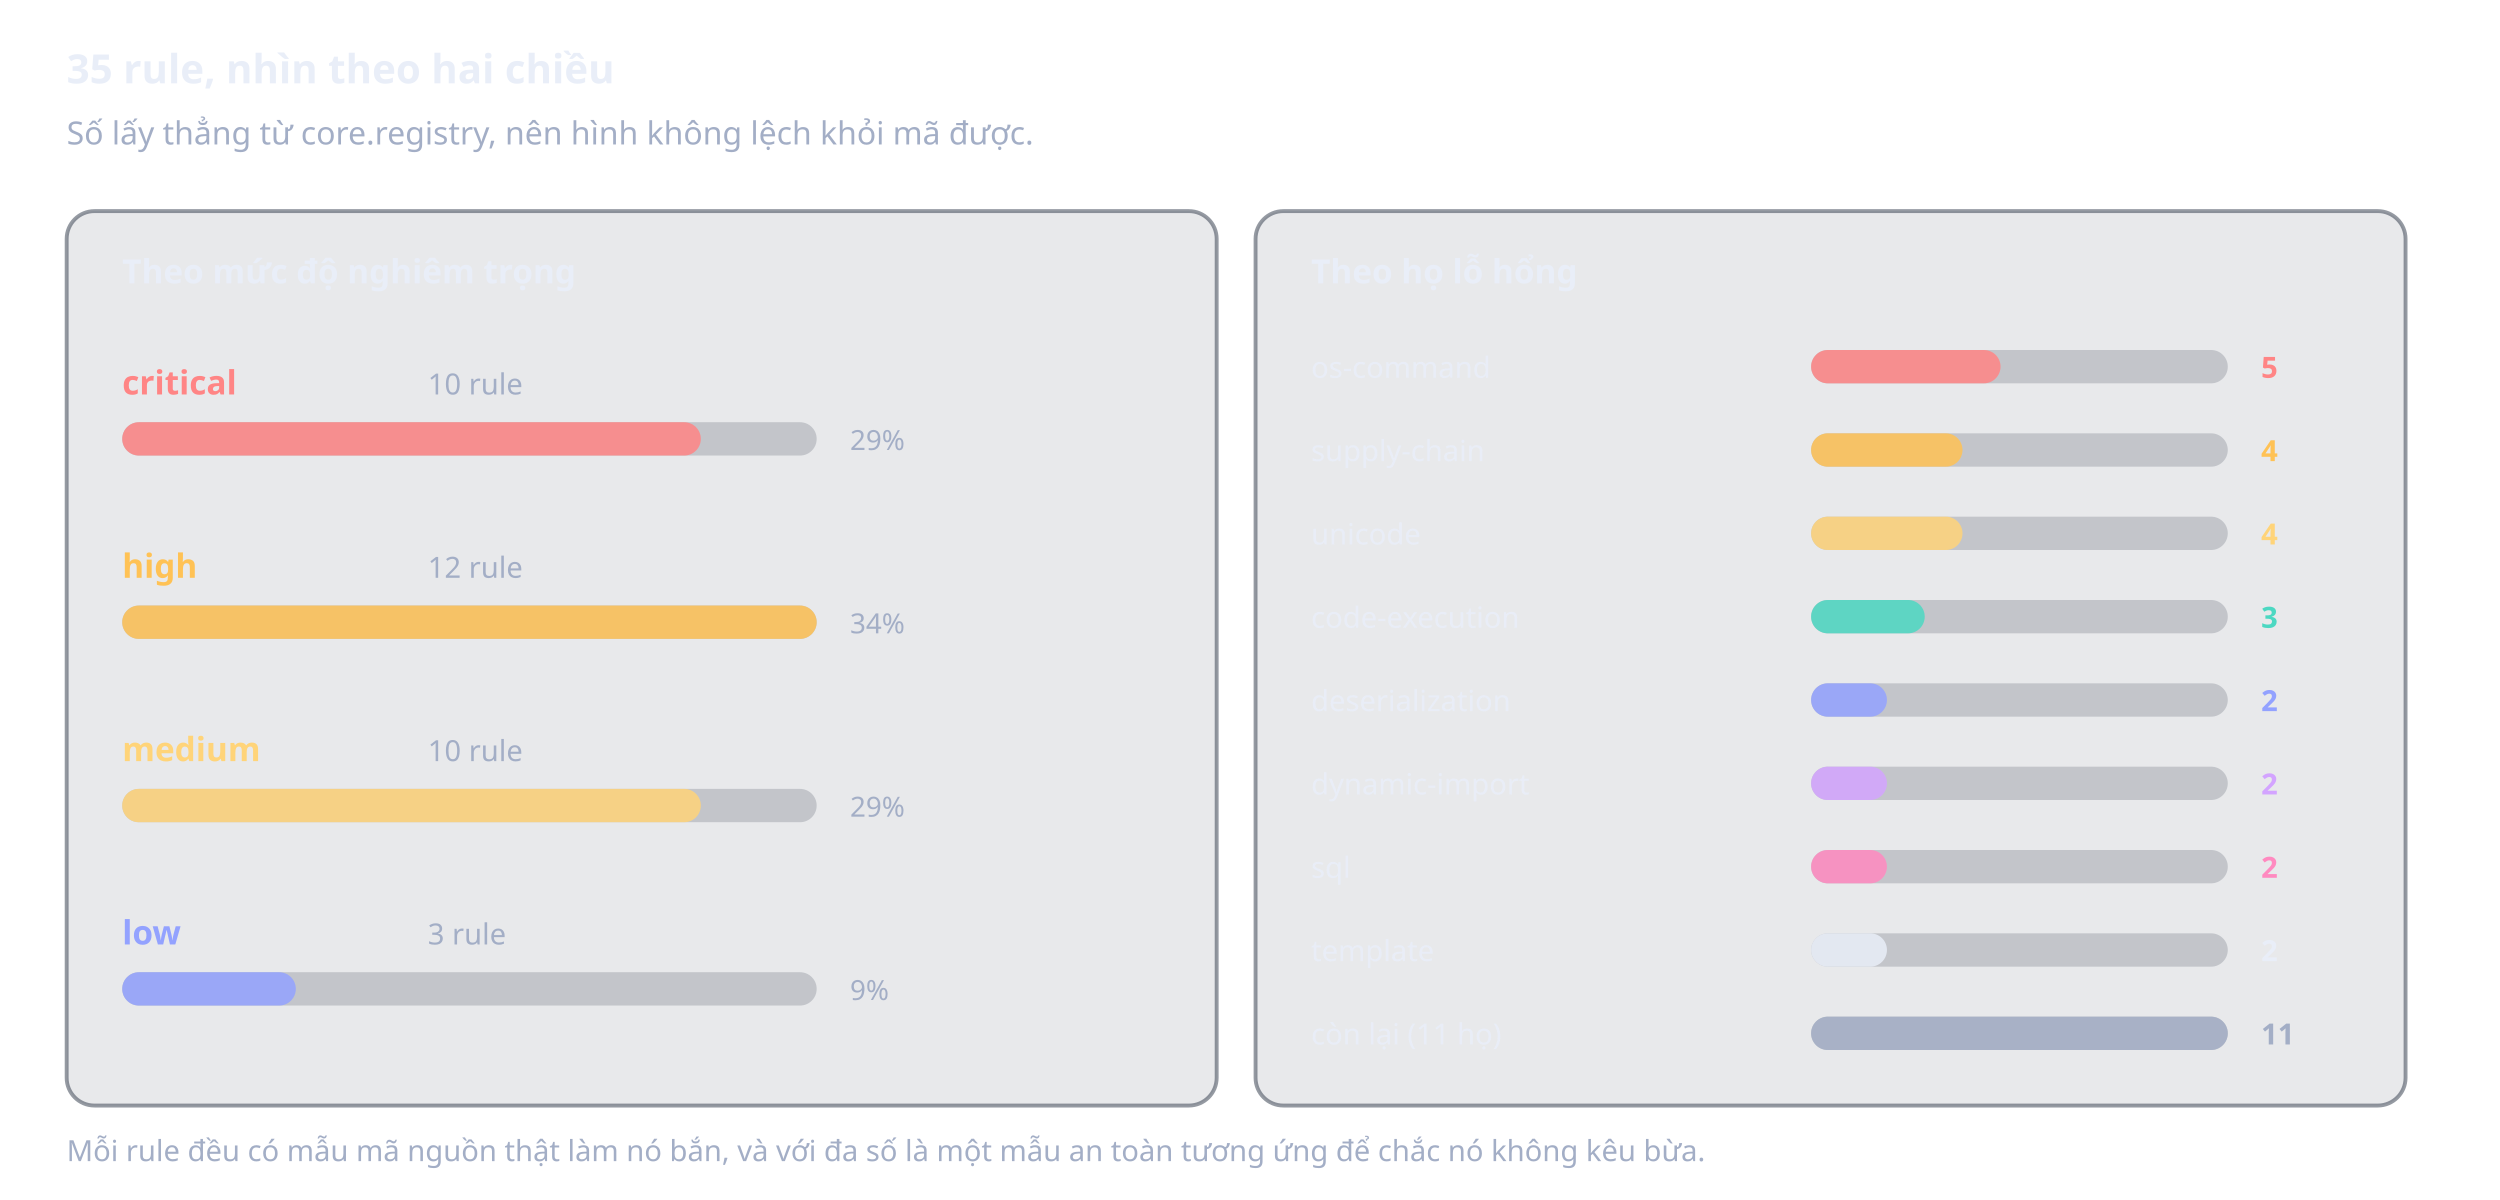
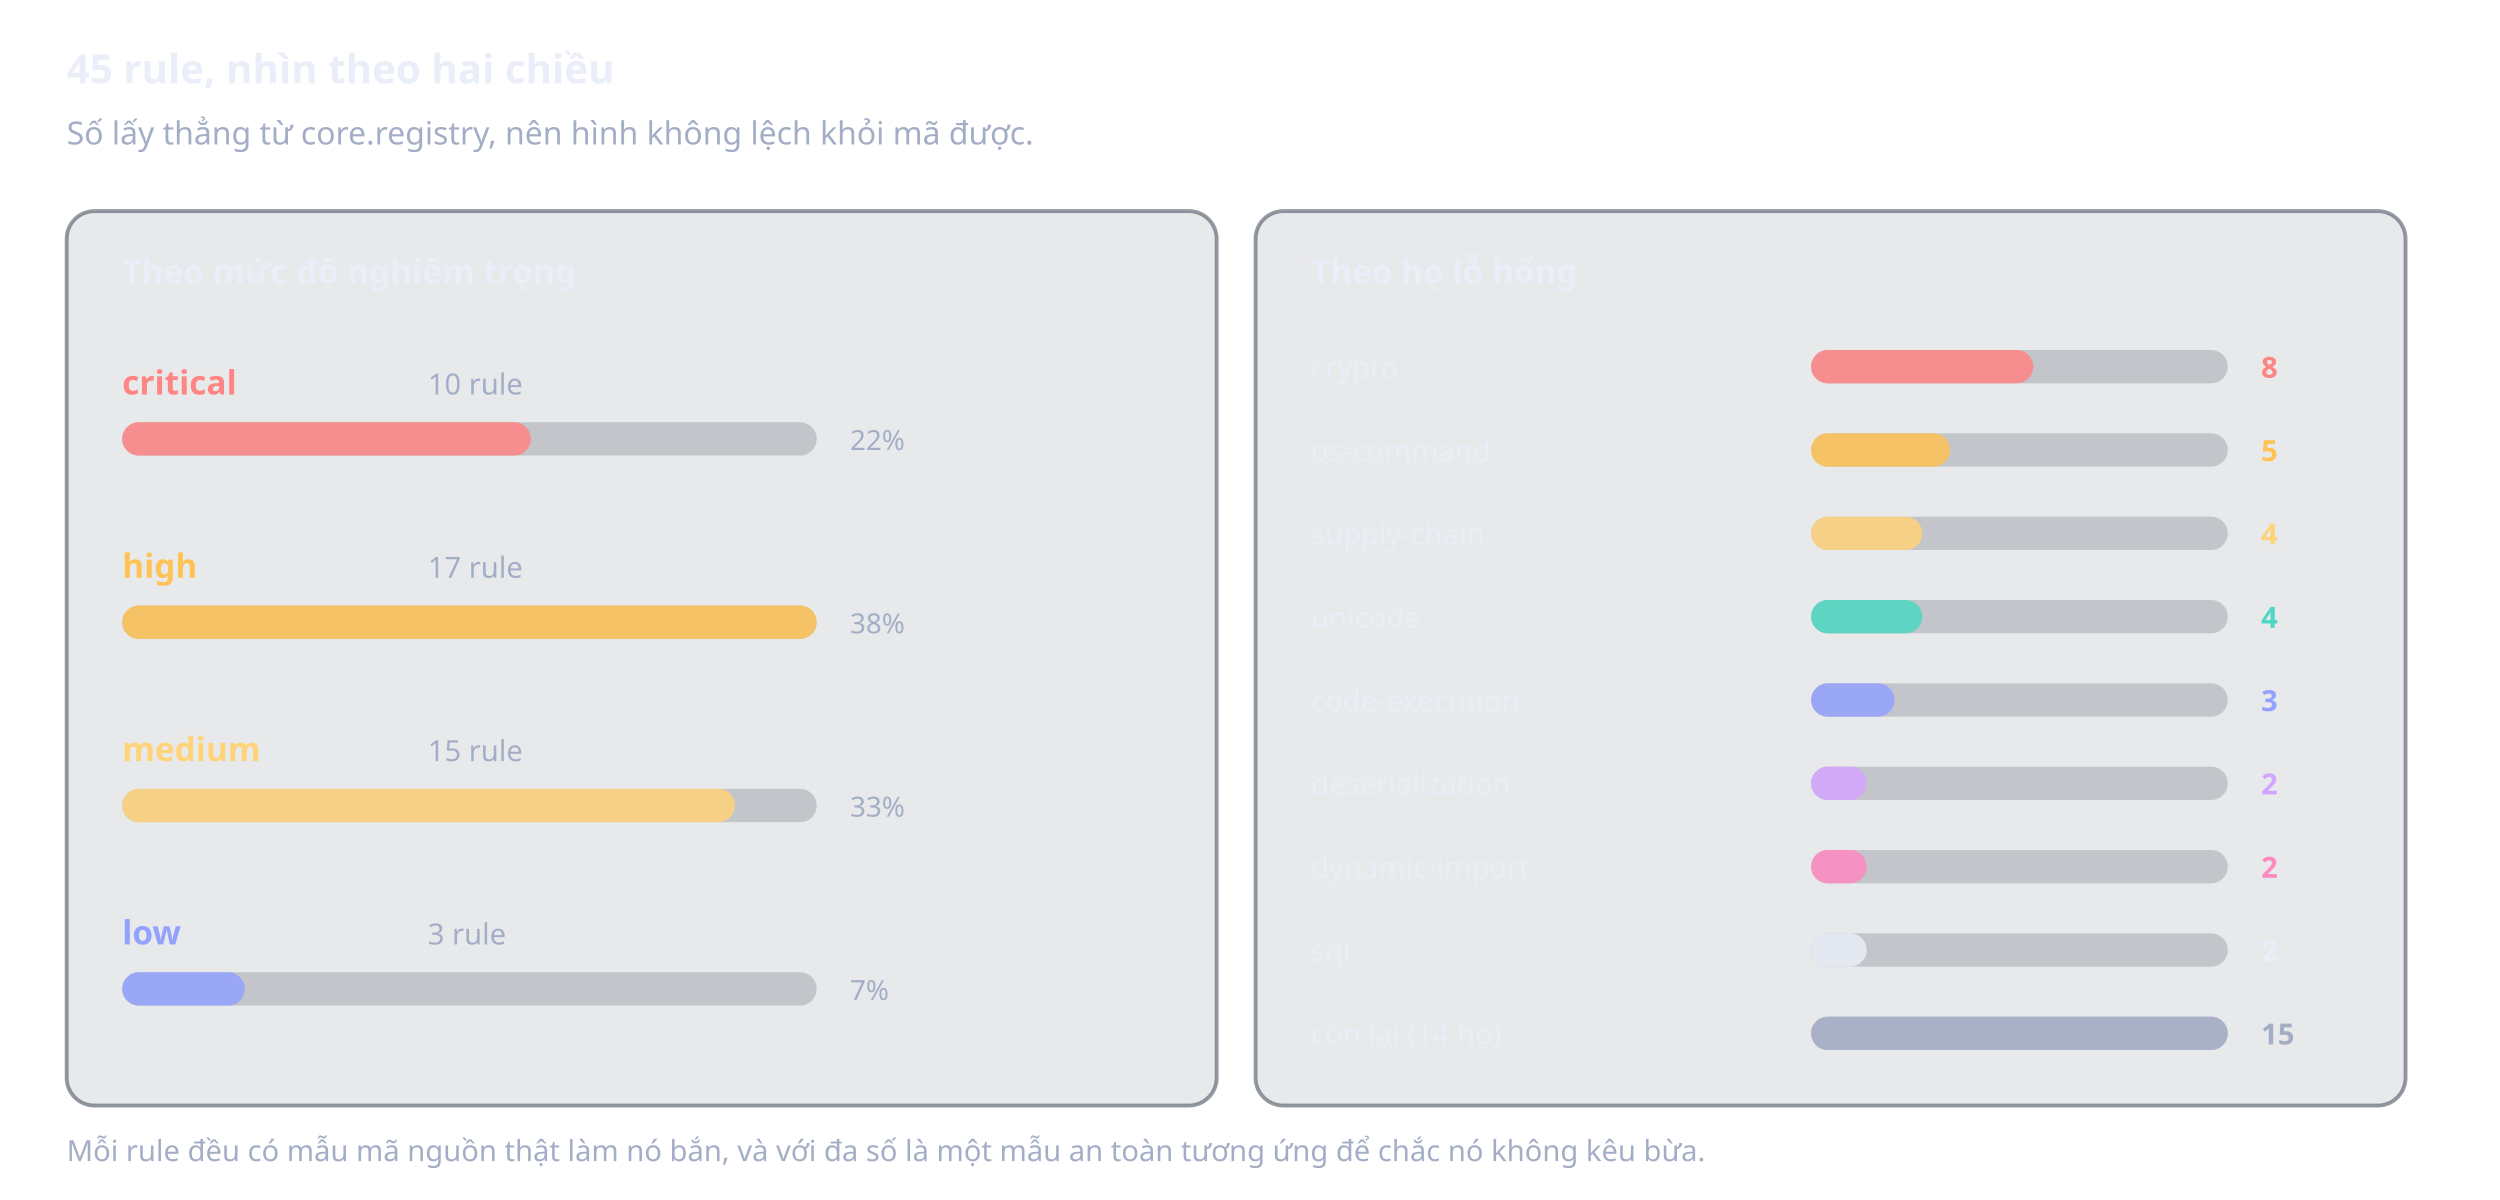
<svg xmlns="http://www.w3.org/2000/svg" viewBox="0 0 900 432" width="900" height="432" role="img">
  <defs>
    <marker id="adark" viewBox="0 0 10 10" refX="9" refY="5" markerWidth="6" markerHeight="6" orient="auto-start-reverse">
      <path d="M 0 0 L 10 5 L 0 10 z" fill="#a3aec6" opacity="0.75" />
    </marker>
  </defs>
-   <text x="24" y="30" font-family="Segoe UI, system-ui, -apple-system, sans-serif" font-size="14.5" fill="#e9eef8" text-anchor="start" font-weight="700">35 rule, nhìn theo hai chiều</text>
+   <text x="24" y="30" font-family="Segoe UI, system-ui, -apple-system, sans-serif" font-size="14.5" fill="#e9eef8" text-anchor="start" font-weight="700">45 rule, nhìn theo hai chiều</text>
  <text x="24" y="52" font-family="Segoe UI, system-ui, -apple-system, sans-serif" font-size="11.5" fill="#a3aec6" text-anchor="start" font-weight="400">Số lấy thẳng từ core.registry, nên hình không lệch khỏi mã được.</text>
  <rect x="24" y="76" width="414" height="322" rx="10" fill="#2b3546" opacity="0.11" />
  <rect x="24" y="76" width="414" height="322" rx="10" fill="none" stroke="#2b3546" stroke-width="1.4" opacity="0.50" />
  <text x="44" y="102" font-family="Segoe UI, system-ui, -apple-system, sans-serif" font-size="12" fill="#e9eef8" text-anchor="start" font-weight="700">Theo mức độ nghiêm trọng</text>
  <text x="44" y="142" font-family="Segoe UI, system-ui, -apple-system, sans-serif" font-size="12" fill="#ff8585" text-anchor="start" font-weight="700">critical</text>
  <text x="154" y="142" font-family="Segoe UI, system-ui, -apple-system, sans-serif" font-size="10.5" fill="#a3aec6" text-anchor="start" font-weight="400">10 rule</text>
  <rect x="44" y="152" width="250" height="12" rx="6.0" fill="#2b3546" opacity="0.20" />
-   <rect x="44" y="152" width="208.3" height="12" rx="6" fill="#ff8585" opacity="0.85" />
-   <text x="306" y="162" font-family="Segoe UI, system-ui, -apple-system, sans-serif" font-size="10" fill="#a3aec6" text-anchor="start" font-weight="400">29%</text>
+   <rect x="44" y="152" width="147.1" height="12" rx="6" fill="#ff8585" opacity="0.85" />
+   <text x="306" y="162" font-family="Segoe UI, system-ui, -apple-system, sans-serif" font-size="10" fill="#a3aec6" text-anchor="start" font-weight="400">22%</text>
  <text x="44" y="208" font-family="Segoe UI, system-ui, -apple-system, sans-serif" font-size="12" fill="#ffc255" text-anchor="start" font-weight="700">high</text>
-   <text x="154" y="208" font-family="Segoe UI, system-ui, -apple-system, sans-serif" font-size="10.5" fill="#a3aec6" text-anchor="start" font-weight="400">12 rule</text>
+   <text x="154" y="208" font-family="Segoe UI, system-ui, -apple-system, sans-serif" font-size="10.5" fill="#a3aec6" text-anchor="start" font-weight="400">17 rule</text>
  <rect x="44" y="218" width="250" height="12" rx="6.0" fill="#2b3546" opacity="0.20" />
  <rect x="44" y="218" width="250" height="12" rx="6" fill="#ffc255" opacity="0.85" />
-   <text x="306" y="228" font-family="Segoe UI, system-ui, -apple-system, sans-serif" font-size="10" fill="#a3aec6" text-anchor="start" font-weight="400">34%</text>
+   <text x="306" y="228" font-family="Segoe UI, system-ui, -apple-system, sans-serif" font-size="10" fill="#a3aec6" text-anchor="start" font-weight="400">38%</text>
  <text x="44" y="274" font-family="Segoe UI, system-ui, -apple-system, sans-serif" font-size="12" fill="#ffd479" text-anchor="start" font-weight="700">medium</text>
-   <text x="154" y="274" font-family="Segoe UI, system-ui, -apple-system, sans-serif" font-size="10.5" fill="#a3aec6" text-anchor="start" font-weight="400">10 rule</text>
+   <text x="154" y="274" font-family="Segoe UI, system-ui, -apple-system, sans-serif" font-size="10.5" fill="#a3aec6" text-anchor="start" font-weight="400">15 rule</text>
  <rect x="44" y="284" width="250" height="12" rx="6.0" fill="#2b3546" opacity="0.20" />
-   <rect x="44" y="284" width="208.3" height="12" rx="6" fill="#ffd479" opacity="0.85" />
-   <text x="306" y="294" font-family="Segoe UI, system-ui, -apple-system, sans-serif" font-size="10" fill="#a3aec6" text-anchor="start" font-weight="400">29%</text>
+   <rect x="44" y="284" width="220.6" height="12" rx="6" fill="#ffd479" opacity="0.85" />
+   <text x="306" y="294" font-family="Segoe UI, system-ui, -apple-system, sans-serif" font-size="10" fill="#a3aec6" text-anchor="start" font-weight="400">33%</text>
  <text x="44" y="340" font-family="Segoe UI, system-ui, -apple-system, sans-serif" font-size="12" fill="#93a2ff" text-anchor="start" font-weight="700">low</text>
  <text x="154" y="340" font-family="Segoe UI, system-ui, -apple-system, sans-serif" font-size="10.5" fill="#a3aec6" text-anchor="start" font-weight="400">3 rule</text>
  <rect x="44" y="350" width="250" height="12" rx="6.0" fill="#2b3546" opacity="0.20" />
-   <rect x="44" y="350" width="62.5" height="12" rx="6" fill="#93a2ff" opacity="0.85" />
-   <text x="306" y="360" font-family="Segoe UI, system-ui, -apple-system, sans-serif" font-size="10" fill="#a3aec6" text-anchor="start" font-weight="400">9%</text>
+   <rect x="44" y="350" width="44.1" height="12" rx="6" fill="#93a2ff" opacity="0.85" />
+   <text x="306" y="360" font-family="Segoe UI, system-ui, -apple-system, sans-serif" font-size="10" fill="#a3aec6" text-anchor="start" font-weight="400">7%</text>
  <rect x="452" y="76" width="414" height="322" rx="10" fill="#2b3546" opacity="0.11" />
  <rect x="452" y="76" width="414" height="322" rx="10" fill="none" stroke="#2b3546" stroke-width="1.4" opacity="0.50" />
  <text x="472" y="102" font-family="Segoe UI, system-ui, -apple-system, sans-serif" font-size="12" fill="#e9eef8" text-anchor="start" font-weight="700">Theo họ lỗ hổng</text>
-   <text x="472" y="136" font-family="Segoe UI, system-ui, -apple-system, sans-serif" font-size="10.5" fill="#e9eef8" text-anchor="start" font-weight="400" opacity="0.92">os-command</text>
+   <text x="472" y="136" font-family="Segoe UI, system-ui, -apple-system, sans-serif" font-size="10.5" fill="#e9eef8" text-anchor="start" font-weight="400" opacity="0.92">crypto</text>
  <rect x="652" y="126" width="150" height="12" rx="6.0" fill="#2b3546" opacity="0.20" />
-   <rect x="652" y="126" width="68.2" height="12" rx="6" fill="#ff8585" opacity="0.85" />
-   <text x="814" y="136" font-family="Segoe UI, system-ui, -apple-system, sans-serif" font-size="10.5" fill="#ff8585" text-anchor="start" font-weight="700">5</text>
-   <text x="472" y="166" font-family="Segoe UI, system-ui, -apple-system, sans-serif" font-size="10.5" fill="#e9eef8" text-anchor="start" font-weight="400" opacity="0.92">supply-chain</text>
+   <rect x="652" y="126" width="80" height="12" rx="6" fill="#ff8585" opacity="0.85" />
+   <text x="814" y="136" font-family="Segoe UI, system-ui, -apple-system, sans-serif" font-size="10.5" fill="#ff8585" text-anchor="start" font-weight="700">8</text>
+   <text x="472" y="166" font-family="Segoe UI, system-ui, -apple-system, sans-serif" font-size="10.5" fill="#e9eef8" text-anchor="start" font-weight="400" opacity="0.92">os-command</text>
  <rect x="652" y="156" width="150" height="12" rx="6.0" fill="#2b3546" opacity="0.20" />
-   <rect x="652" y="156" width="54.5" height="12" rx="6" fill="#ffc255" opacity="0.85" />
-   <text x="814" y="166" font-family="Segoe UI, system-ui, -apple-system, sans-serif" font-size="10.5" fill="#ffc255" text-anchor="start" font-weight="700">4</text>
-   <text x="472" y="196" font-family="Segoe UI, system-ui, -apple-system, sans-serif" font-size="10.5" fill="#e9eef8" text-anchor="start" font-weight="400" opacity="0.92">unicode</text>
+   <rect x="652" y="156" width="50" height="12" rx="6" fill="#ffc255" opacity="0.85" />
+   <text x="814" y="166" font-family="Segoe UI, system-ui, -apple-system, sans-serif" font-size="10.5" fill="#ffc255" text-anchor="start" font-weight="700">5</text>
+   <text x="472" y="196" font-family="Segoe UI, system-ui, -apple-system, sans-serif" font-size="10.5" fill="#e9eef8" text-anchor="start" font-weight="400" opacity="0.92">supply-chain</text>
  <rect x="652" y="186" width="150" height="12" rx="6.0" fill="#2b3546" opacity="0.20" />
-   <rect x="652" y="186" width="54.5" height="12" rx="6" fill="#ffd479" opacity="0.85" />
+   <rect x="652" y="186" width="40" height="12" rx="6" fill="#ffd479" opacity="0.85" />
  <text x="814" y="196" font-family="Segoe UI, system-ui, -apple-system, sans-serif" font-size="10.5" fill="#ffd479" text-anchor="start" font-weight="700">4</text>
-   <text x="472" y="226" font-family="Segoe UI, system-ui, -apple-system, sans-serif" font-size="10.5" fill="#e9eef8" text-anchor="start" font-weight="400" opacity="0.92">code-execution</text>
+   <text x="472" y="226" font-family="Segoe UI, system-ui, -apple-system, sans-serif" font-size="10.5" fill="#e9eef8" text-anchor="start" font-weight="400" opacity="0.92">unicode</text>
  <rect x="652" y="216" width="150" height="12" rx="6.0" fill="#2b3546" opacity="0.20" />
-   <rect x="652" y="216" width="40.9" height="12" rx="6" fill="#4cd8c2" opacity="0.85" />
-   <text x="814" y="226" font-family="Segoe UI, system-ui, -apple-system, sans-serif" font-size="10.5" fill="#4cd8c2" text-anchor="start" font-weight="700">3</text>
-   <text x="472" y="256" font-family="Segoe UI, system-ui, -apple-system, sans-serif" font-size="10.5" fill="#e9eef8" text-anchor="start" font-weight="400" opacity="0.92">deserialization</text>
+   <rect x="652" y="216" width="40" height="12" rx="6" fill="#4cd8c2" opacity="0.85" />
+   <text x="814" y="226" font-family="Segoe UI, system-ui, -apple-system, sans-serif" font-size="10.5" fill="#4cd8c2" text-anchor="start" font-weight="700">4</text>
+   <text x="472" y="256" font-family="Segoe UI, system-ui, -apple-system, sans-serif" font-size="10.5" fill="#e9eef8" text-anchor="start" font-weight="400" opacity="0.92">code-execution</text>
  <rect x="652" y="246" width="150" height="12" rx="6.0" fill="#2b3546" opacity="0.20" />
-   <rect x="652" y="246" width="27.3" height="12" rx="6" fill="#93a2ff" opacity="0.85" />
-   <text x="814" y="256" font-family="Segoe UI, system-ui, -apple-system, sans-serif" font-size="10.5" fill="#93a2ff" text-anchor="start" font-weight="700">2</text>
-   <text x="472" y="286" font-family="Segoe UI, system-ui, -apple-system, sans-serif" font-size="10.5" fill="#e9eef8" text-anchor="start" font-weight="400" opacity="0.92">dynamic-import</text>
+   <rect x="652" y="246" width="30" height="12" rx="6" fill="#93a2ff" opacity="0.85" />
+   <text x="814" y="256" font-family="Segoe UI, system-ui, -apple-system, sans-serif" font-size="10.5" fill="#93a2ff" text-anchor="start" font-weight="700">3</text>
+   <text x="472" y="286" font-family="Segoe UI, system-ui, -apple-system, sans-serif" font-size="10.5" fill="#e9eef8" text-anchor="start" font-weight="400" opacity="0.92">deserialization</text>
  <rect x="652" y="276" width="150" height="12" rx="6.0" fill="#2b3546" opacity="0.20" />
-   <rect x="652" y="276" width="27.3" height="12" rx="6" fill="#d3a4ff" opacity="0.85" />
+   <rect x="652" y="276" width="20" height="12" rx="6" fill="#d3a4ff" opacity="0.85" />
  <text x="814" y="286" font-family="Segoe UI, system-ui, -apple-system, sans-serif" font-size="10.5" fill="#d3a4ff" text-anchor="start" font-weight="700">2</text>
-   <text x="472" y="316" font-family="Segoe UI, system-ui, -apple-system, sans-serif" font-size="10.5" fill="#e9eef8" text-anchor="start" font-weight="400" opacity="0.92">sql</text>
+   <text x="472" y="316" font-family="Segoe UI, system-ui, -apple-system, sans-serif" font-size="10.5" fill="#e9eef8" text-anchor="start" font-weight="400" opacity="0.92">dynamic-import</text>
  <rect x="652" y="306" width="150" height="12" rx="6.0" fill="#2b3546" opacity="0.20" />
-   <rect x="652" y="306" width="27.3" height="12" rx="6" fill="#ff8ac0" opacity="0.85" />
+   <rect x="652" y="306" width="20" height="12" rx="6" fill="#ff8ac0" opacity="0.85" />
  <text x="814" y="316" font-family="Segoe UI, system-ui, -apple-system, sans-serif" font-size="10.5" fill="#ff8ac0" text-anchor="start" font-weight="700">2</text>
-   <text x="472" y="346" font-family="Segoe UI, system-ui, -apple-system, sans-serif" font-size="10.5" fill="#e9eef8" text-anchor="start" font-weight="400" opacity="0.92">template</text>
+   <text x="472" y="346" font-family="Segoe UI, system-ui, -apple-system, sans-serif" font-size="10.5" fill="#e9eef8" text-anchor="start" font-weight="400" opacity="0.92">sql</text>
  <rect x="652" y="336" width="150" height="12" rx="6.0" fill="#2b3546" opacity="0.20" />
-   <rect x="652" y="336" width="27.3" height="12" rx="6" fill="#e9eef8" opacity="0.85" />
+   <rect x="652" y="336" width="20" height="12" rx="6" fill="#e9eef8" opacity="0.85" />
  <text x="814" y="346" font-family="Segoe UI, system-ui, -apple-system, sans-serif" font-size="10.5" fill="#e9eef8" text-anchor="start" font-weight="700">2</text>
-   <text x="472" y="376" font-family="Segoe UI, system-ui, -apple-system, sans-serif" font-size="10.5" fill="#e9eef8" text-anchor="start" font-weight="400" opacity="0.92">còn lại (11 họ)</text>
+   <text x="472" y="376" font-family="Segoe UI, system-ui, -apple-system, sans-serif" font-size="10.5" fill="#e9eef8" text-anchor="start" font-weight="400" opacity="0.92">còn lại (14 họ)</text>
  <rect x="652" y="366" width="150" height="12" rx="6.0" fill="#2b3546" opacity="0.20" />
  <rect x="652" y="366" width="150" height="12" rx="6" fill="#a3aec6" opacity="0.85" />
-   <text x="814" y="376" font-family="Segoe UI, system-ui, -apple-system, sans-serif" font-size="10.5" fill="#a3aec6" text-anchor="start" font-weight="700">11</text>
+   <text x="814" y="376" font-family="Segoe UI, system-ui, -apple-system, sans-serif" font-size="10.5" fill="#a3aec6" text-anchor="start" font-weight="700">15</text>
  <text x="24" y="418" font-family="Segoe UI, system-ui, -apple-system, sans-serif" font-size="10.5" fill="#a3aec6" text-anchor="start" font-weight="400">Mỗi rule đều có mẫu mã nguồn thật làm nó bắn, và với đa số là một mẫu an toàn tương ứng để chắc nó không kêu bừa.</text>
</svg>
